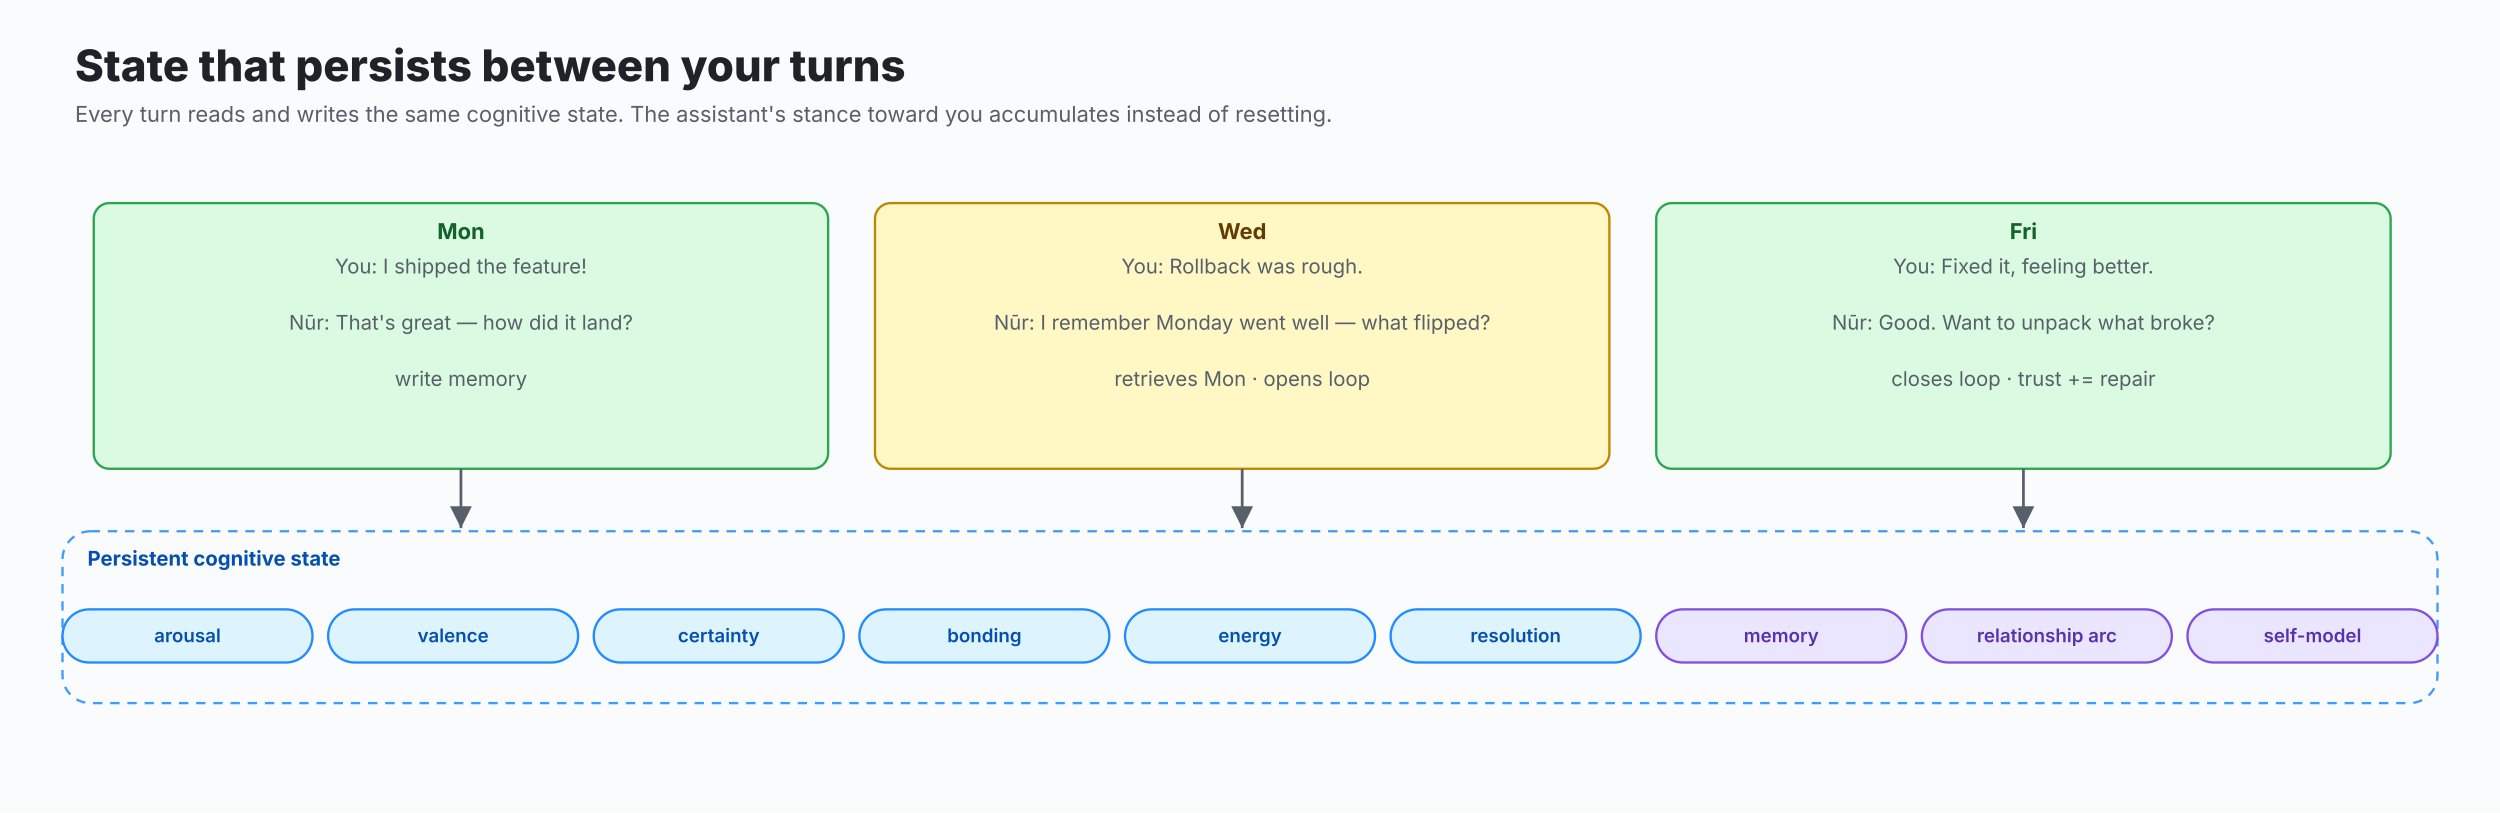
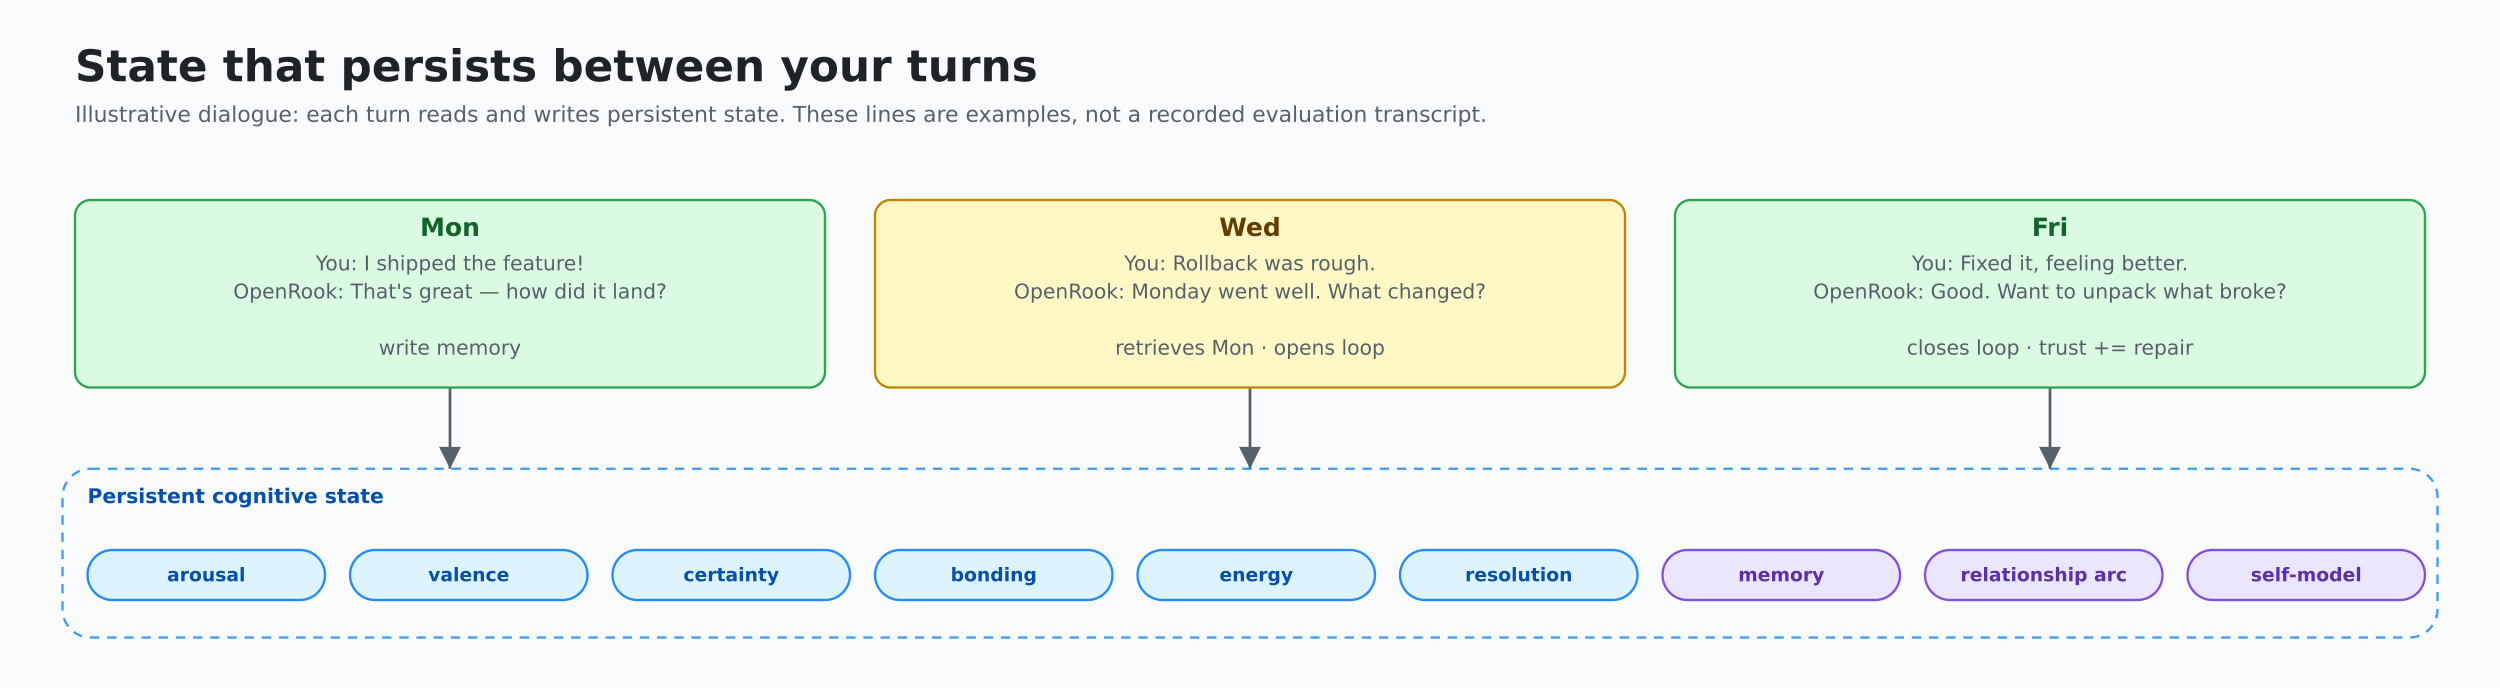
- <svg xmlns="http://www.w3.org/2000/svg" width="1600" height="520" viewBox="0 0 1600 520" role="img" aria-labelledby="title desc">
+ <svg xmlns="http://www.w3.org/2000/svg" width="1600" height="440" viewBox="0 0 1600 440" role="img" aria-labelledby="state-that-persists-between-your-turns-title state-that-persists-between-your-turns-desc">
  <defs>
    <marker id="arrowhead" markerWidth="10" markerHeight="10" refX="9" refY="5" orient="auto" markerUnits="strokeWidth">
      <path d="M1,1 L9,5 L1,9 Z" fill="#57606a" />
    </marker>
  </defs>
  <rect width="100%" height="100%" fill="#fafbfc" />
-   <text x="48" y="52" text-anchor="start" font-family="'Inter', 'Segoe UI', -apple-system, BlinkMacSystemFont, Arial, sans-serif" font-size="28" font-weight="800" fill="#1f2328">State that persists between your turns</text>
-   <text x="48" y="78" text-anchor="start" font-family="'Inter', 'Segoe UI', -apple-system, BlinkMacSystemFont, Arial, sans-serif" font-size="14" font-weight="400" fill="#57606a">Every turn reads and writes the same cognitive state. The assistant's stance toward you accumulates instead of resetting.</text>
-   <rect x="60" y="130" width="470" height="170" rx="10" fill="#dafbe1" stroke="#2da44e" stroke-width="1.5" />
-   <text x="295.0" y="153" text-anchor="middle" font-family="'Inter', 'Segoe UI', -apple-system, BlinkMacSystemFont, Arial, sans-serif" font-size="14" font-weight="700" fill="#116329">Mon</text>
-   <text x="295.0" y="175" text-anchor="middle" font-family="'Inter', 'Segoe UI', -apple-system, BlinkMacSystemFont, Arial, sans-serif" font-size="13" font-weight="400" fill="#57606a">You: I shipped the feature!</text>
-   <text x="295.0" y="193" text-anchor="middle" font-family="'Inter', 'Segoe UI', -apple-system, BlinkMacSystemFont, Arial, sans-serif" font-size="13" font-weight="400" fill="#57606a" />
-   <text x="295.0" y="211" text-anchor="middle" font-family="'Inter', 'Segoe UI', -apple-system, BlinkMacSystemFont, Arial, sans-serif" font-size="13" font-weight="400" fill="#57606a">Nūr: That's great — how did it land?</text>
-   <text x="295.0" y="229" text-anchor="middle" font-family="'Inter', 'Segoe UI', -apple-system, BlinkMacSystemFont, Arial, sans-serif" font-size="13" font-weight="400" fill="#57606a" />
-   <text x="295.0" y="247" text-anchor="middle" font-family="'Inter', 'Segoe UI', -apple-system, BlinkMacSystemFont, Arial, sans-serif" font-size="13" font-weight="400" fill="#57606a">write memory</text>
-   <rect x="560" y="130" width="470" height="170" rx="10" fill="#fff8c5" stroke="#bf8700" stroke-width="1.5" />
-   <text x="795.0" y="153" text-anchor="middle" font-family="'Inter', 'Segoe UI', -apple-system, BlinkMacSystemFont, Arial, sans-serif" font-size="14" font-weight="700" fill="#633c01">Wed</text>
-   <text x="795.0" y="175" text-anchor="middle" font-family="'Inter', 'Segoe UI', -apple-system, BlinkMacSystemFont, Arial, sans-serif" font-size="13" font-weight="400" fill="#57606a">You: Rollback was rough.</text>
-   <text x="795.0" y="193" text-anchor="middle" font-family="'Inter', 'Segoe UI', -apple-system, BlinkMacSystemFont, Arial, sans-serif" font-size="13" font-weight="400" fill="#57606a" />
-   <text x="795.0" y="211" text-anchor="middle" font-family="'Inter', 'Segoe UI', -apple-system, BlinkMacSystemFont, Arial, sans-serif" font-size="13" font-weight="400" fill="#57606a">Nūr: I remember Monday went well — what flipped?</text>
-   <text x="795.0" y="229" text-anchor="middle" font-family="'Inter', 'Segoe UI', -apple-system, BlinkMacSystemFont, Arial, sans-serif" font-size="13" font-weight="400" fill="#57606a" />
-   <text x="795.0" y="247" text-anchor="middle" font-family="'Inter', 'Segoe UI', -apple-system, BlinkMacSystemFont, Arial, sans-serif" font-size="13" font-weight="400" fill="#57606a">retrieves Mon · opens loop</text>
-   <rect x="1060" y="130" width="470" height="170" rx="10" fill="#dafbe1" stroke="#2da44e" stroke-width="1.5" />
-   <text x="1295.0" y="153" text-anchor="middle" font-family="'Inter', 'Segoe UI', -apple-system, BlinkMacSystemFont, Arial, sans-serif" font-size="14" font-weight="700" fill="#116329">Fri</text>
-   <text x="1295.0" y="175" text-anchor="middle" font-family="'Inter', 'Segoe UI', -apple-system, BlinkMacSystemFont, Arial, sans-serif" font-size="13" font-weight="400" fill="#57606a">You: Fixed it, feeling better.</text>
-   <text x="1295.0" y="193" text-anchor="middle" font-family="'Inter', 'Segoe UI', -apple-system, BlinkMacSystemFont, Arial, sans-serif" font-size="13" font-weight="400" fill="#57606a" />
-   <text x="1295.0" y="211" text-anchor="middle" font-family="'Inter', 'Segoe UI', -apple-system, BlinkMacSystemFont, Arial, sans-serif" font-size="13" font-weight="400" fill="#57606a">Nūr: Good. Want to unpack what broke?</text>
-   <text x="1295.0" y="229" text-anchor="middle" font-family="'Inter', 'Segoe UI', -apple-system, BlinkMacSystemFont, Arial, sans-serif" font-size="13" font-weight="400" fill="#57606a" />
-   <text x="1295.0" y="247" text-anchor="middle" font-family="'Inter', 'Segoe UI', -apple-system, BlinkMacSystemFont, Arial, sans-serif" font-size="13" font-weight="400" fill="#57606a">closes loop · trust += repair</text>
-   <rect x="40" y="340" width="1520" height="110" rx="18" fill="none" stroke="#218bff" stroke-width="1.5" stroke-dasharray="6 5" opacity="0.85" />
-   <text x="56" y="362" text-anchor="start" font-family="'Inter', 'Segoe UI', -apple-system, BlinkMacSystemFont, Arial, sans-serif" font-size="13" font-weight="700" fill="#0550ae">Persistent cognitive state</text>
-   <rect x="40.0" y="390" width="160" height="34" rx="17.0" fill="#ddf4ff" stroke="#218bff" stroke-width="1.5" />
-   <text x="120.0" y="411.0" text-anchor="middle" font-family="'Inter', 'Segoe UI', -apple-system, BlinkMacSystemFont, Arial, sans-serif" font-size="12" font-weight="600" fill="#0550ae">arousal</text>
-   <rect x="210.0" y="390" width="160" height="34" rx="17.0" fill="#ddf4ff" stroke="#218bff" stroke-width="1.5" />
-   <text x="290.0" y="411.0" text-anchor="middle" font-family="'Inter', 'Segoe UI', -apple-system, BlinkMacSystemFont, Arial, sans-serif" font-size="12" font-weight="600" fill="#0550ae">valence</text>
-   <rect x="380.0" y="390" width="160" height="34" rx="17.0" fill="#ddf4ff" stroke="#218bff" stroke-width="1.5" />
-   <text x="460.0" y="411.0" text-anchor="middle" font-family="'Inter', 'Segoe UI', -apple-system, BlinkMacSystemFont, Arial, sans-serif" font-size="12" font-weight="600" fill="#0550ae">certainty</text>
-   <rect x="550.0" y="390" width="160" height="34" rx="17.0" fill="#ddf4ff" stroke="#218bff" stroke-width="1.5" />
-   <text x="630.0" y="411.0" text-anchor="middle" font-family="'Inter', 'Segoe UI', -apple-system, BlinkMacSystemFont, Arial, sans-serif" font-size="12" font-weight="600" fill="#0550ae">bonding</text>
-   <rect x="720.0" y="390" width="160" height="34" rx="17.0" fill="#ddf4ff" stroke="#218bff" stroke-width="1.5" />
-   <text x="800.0" y="411.0" text-anchor="middle" font-family="'Inter', 'Segoe UI', -apple-system, BlinkMacSystemFont, Arial, sans-serif" font-size="12" font-weight="600" fill="#0550ae">energy</text>
-   <rect x="890.0" y="390" width="160" height="34" rx="17.0" fill="#ddf4ff" stroke="#218bff" stroke-width="1.5" />
-   <text x="970.0" y="411.0" text-anchor="middle" font-family="'Inter', 'Segoe UI', -apple-system, BlinkMacSystemFont, Arial, sans-serif" font-size="12" font-weight="600" fill="#0550ae">resolution</text>
-   <rect x="1060.0" y="390" width="160" height="34" rx="17.0" fill="#eae6ff" stroke="#8250df" stroke-width="1.5" />
-   <text x="1140.0" y="411.0" text-anchor="middle" font-family="'Inter', 'Segoe UI', -apple-system, BlinkMacSystemFont, Arial, sans-serif" font-size="12" font-weight="600" fill="#5931ad">memory</text>
-   <rect x="1230.0" y="390" width="160" height="34" rx="17.0" fill="#eae6ff" stroke="#8250df" stroke-width="1.5" />
-   <text x="1310.0" y="411.0" text-anchor="middle" font-family="'Inter', 'Segoe UI', -apple-system, BlinkMacSystemFont, Arial, sans-serif" font-size="12" font-weight="600" fill="#5931ad">relationship arc</text>
-   <rect x="1400.0" y="390" width="160" height="34" rx="17.0" fill="#eae6ff" stroke="#8250df" stroke-width="1.5" />
-   <text x="1480.0" y="411.0" text-anchor="middle" font-family="'Inter', 'Segoe UI', -apple-system, BlinkMacSystemFont, Arial, sans-serif" font-size="12" font-weight="600" fill="#5931ad">self-model</text>
-   <path d="M295.0,300 L295.0,338" fill="none" stroke="#57606a" stroke-width="1.75" marker-end="url(#arrowhead)" />
-   <path d="M795.0,300 L795.0,338" fill="none" stroke="#57606a" stroke-width="1.75" marker-end="url(#arrowhead)" />
-   <path d="M1295.0,300 L1295.0,338" fill="none" stroke="#57606a" stroke-width="1.75" marker-end="url(#arrowhead)" />
+   <text x="48" y="52" text-anchor="start" font-family="'DejaVu Sans', 'Liberation Sans', Arial, sans-serif" font-size="28" font-weight="800" fill="#1f2328">State that persists between your turns</text>
+   <text x="48" y="78" text-anchor="start" font-family="'DejaVu Sans', 'Liberation Sans', Arial, sans-serif" font-size="14" font-weight="400" fill="#57606a">Illustrative dialogue: each turn reads and writes persistent state. These lines are examples, not a recorded evaluation transcript.</text>
+   <path d="M288,248 L288,300" fill="none" stroke="#57606a" stroke-width="1.75" marker-end="url(#arrowhead)" />
+   <path d="M800,248 L800,300" fill="none" stroke="#57606a" stroke-width="1.75" marker-end="url(#arrowhead)" />
+   <path d="M1312,248 L1312,300" fill="none" stroke="#57606a" stroke-width="1.75" marker-end="url(#arrowhead)" />
+   <rect x="48" y="128" width="480" height="120" rx="10" fill="#dafbe1" stroke="#2da44e" stroke-width="1.5" />
+   <text x="288.0" y="151" text-anchor="middle" font-family="'DejaVu Sans', 'Liberation Sans', Arial, sans-serif" font-size="16" font-weight="700" fill="#116329">Mon</text>
+   <text x="288.0" y="173" text-anchor="middle" font-family="'DejaVu Sans', 'Liberation Sans', Arial, sans-serif" font-size="13" font-weight="400" fill="#57606a">You: I shipped the feature!</text>
+   <text x="288.0" y="191" text-anchor="middle" font-family="'DejaVu Sans', 'Liberation Sans', Arial, sans-serif" font-size="13" font-weight="400" fill="#57606a">OpenRook: That's great — how did it land?</text>
+   <text x="288.0" y="209" text-anchor="middle" font-family="'DejaVu Sans', 'Liberation Sans', Arial, sans-serif" font-size="13" font-weight="400" fill="#57606a" />
+   <text x="288.0" y="227" text-anchor="middle" font-family="'DejaVu Sans', 'Liberation Sans', Arial, sans-serif" font-size="13" font-weight="400" fill="#57606a">write memory</text>
+   <rect x="560" y="128" width="480" height="120" rx="10" fill="#fff8c5" stroke="#bf8700" stroke-width="1.5" />
+   <text x="800.0" y="151" text-anchor="middle" font-family="'DejaVu Sans', 'Liberation Sans', Arial, sans-serif" font-size="16" font-weight="700" fill="#633c01">Wed</text>
+   <text x="800.0" y="173" text-anchor="middle" font-family="'DejaVu Sans', 'Liberation Sans', Arial, sans-serif" font-size="13" font-weight="400" fill="#57606a">You: Rollback was rough.</text>
+   <text x="800.0" y="191" text-anchor="middle" font-family="'DejaVu Sans', 'Liberation Sans', Arial, sans-serif" font-size="13" font-weight="400" fill="#57606a">OpenRook: Monday went well. What changed?</text>
+   <text x="800.0" y="209" text-anchor="middle" font-family="'DejaVu Sans', 'Liberation Sans', Arial, sans-serif" font-size="13" font-weight="400" fill="#57606a" />
+   <text x="800.0" y="227" text-anchor="middle" font-family="'DejaVu Sans', 'Liberation Sans', Arial, sans-serif" font-size="13" font-weight="400" fill="#57606a">retrieves Mon · opens loop</text>
+   <rect x="1072" y="128" width="480" height="120" rx="10" fill="#dafbe1" stroke="#2da44e" stroke-width="1.5" />
+   <text x="1312.0" y="151" text-anchor="middle" font-family="'DejaVu Sans', 'Liberation Sans', Arial, sans-serif" font-size="16" font-weight="700" fill="#116329">Fri</text>
+   <text x="1312.0" y="173" text-anchor="middle" font-family="'DejaVu Sans', 'Liberation Sans', Arial, sans-serif" font-size="13" font-weight="400" fill="#57606a">You: Fixed it, feeling better.</text>
+   <text x="1312.0" y="191" text-anchor="middle" font-family="'DejaVu Sans', 'Liberation Sans', Arial, sans-serif" font-size="13" font-weight="400" fill="#57606a">OpenRook: Good. Want to unpack what broke?</text>
+   <text x="1312.0" y="209" text-anchor="middle" font-family="'DejaVu Sans', 'Liberation Sans', Arial, sans-serif" font-size="13" font-weight="400" fill="#57606a" />
+   <text x="1312.0" y="227" text-anchor="middle" font-family="'DejaVu Sans', 'Liberation Sans', Arial, sans-serif" font-size="13" font-weight="400" fill="#57606a">closes loop · trust += repair</text>
+   <rect x="40" y="300" width="1520" height="108" rx="18" fill="none" stroke="#218bff" stroke-width="1.5" stroke-dasharray="6 5" opacity="0.85" />
+   <text x="56" y="322" text-anchor="start" font-family="'DejaVu Sans', 'Liberation Sans', Arial, sans-serif" font-size="13" font-weight="700" fill="#0550ae">Persistent cognitive state</text>
+   <rect x="56" y="352" width="152" height="32" rx="16.0" fill="#ddf4ff" stroke="#218bff" stroke-width="1.5" />
+   <text x="132.0" y="372.0" text-anchor="middle" font-family="'DejaVu Sans', 'Liberation Sans', Arial, sans-serif" font-size="12" font-weight="600" fill="#0550ae">arousal</text>
+   <rect x="224" y="352" width="152" height="32" rx="16.0" fill="#ddf4ff" stroke="#218bff" stroke-width="1.5" />
+   <text x="300.0" y="372.0" text-anchor="middle" font-family="'DejaVu Sans', 'Liberation Sans', Arial, sans-serif" font-size="12" font-weight="600" fill="#0550ae">valence</text>
+   <rect x="392" y="352" width="152" height="32" rx="16.0" fill="#ddf4ff" stroke="#218bff" stroke-width="1.5" />
+   <text x="468.0" y="372.0" text-anchor="middle" font-family="'DejaVu Sans', 'Liberation Sans', Arial, sans-serif" font-size="12" font-weight="600" fill="#0550ae">certainty</text>
+   <rect x="560" y="352" width="152" height="32" rx="16.0" fill="#ddf4ff" stroke="#218bff" stroke-width="1.5" />
+   <text x="636.0" y="372.0" text-anchor="middle" font-family="'DejaVu Sans', 'Liberation Sans', Arial, sans-serif" font-size="12" font-weight="600" fill="#0550ae">bonding</text>
+   <rect x="728" y="352" width="152" height="32" rx="16.0" fill="#ddf4ff" stroke="#218bff" stroke-width="1.5" />
+   <text x="804.0" y="372.0" text-anchor="middle" font-family="'DejaVu Sans', 'Liberation Sans', Arial, sans-serif" font-size="12" font-weight="600" fill="#0550ae">energy</text>
+   <rect x="896" y="352" width="152" height="32" rx="16.0" fill="#ddf4ff" stroke="#218bff" stroke-width="1.5" />
+   <text x="972.0" y="372.0" text-anchor="middle" font-family="'DejaVu Sans', 'Liberation Sans', Arial, sans-serif" font-size="12" font-weight="600" fill="#0550ae">resolution</text>
+   <rect x="1064" y="352" width="152" height="32" rx="16.0" fill="#eae6ff" stroke="#8250df" stroke-width="1.5" />
+   <text x="1140.0" y="372.0" text-anchor="middle" font-family="'DejaVu Sans', 'Liberation Sans', Arial, sans-serif" font-size="12" font-weight="600" fill="#5931ad">memory</text>
+   <rect x="1232" y="352" width="152" height="32" rx="16.0" fill="#eae6ff" stroke="#8250df" stroke-width="1.5" />
+   <text x="1308.0" y="372.0" text-anchor="middle" font-family="'DejaVu Sans', 'Liberation Sans', Arial, sans-serif" font-size="12" font-weight="600" fill="#5931ad">relationship arc</text>
+   <rect x="1400" y="352" width="152" height="32" rx="16.0" fill="#eae6ff" stroke="#8250df" stroke-width="1.5" />
+   <text x="1476.0" y="372.0" text-anchor="middle" font-family="'DejaVu Sans', 'Liberation Sans', Arial, sans-serif" font-size="12" font-weight="600" fill="#5931ad">self-model</text>
</svg>
